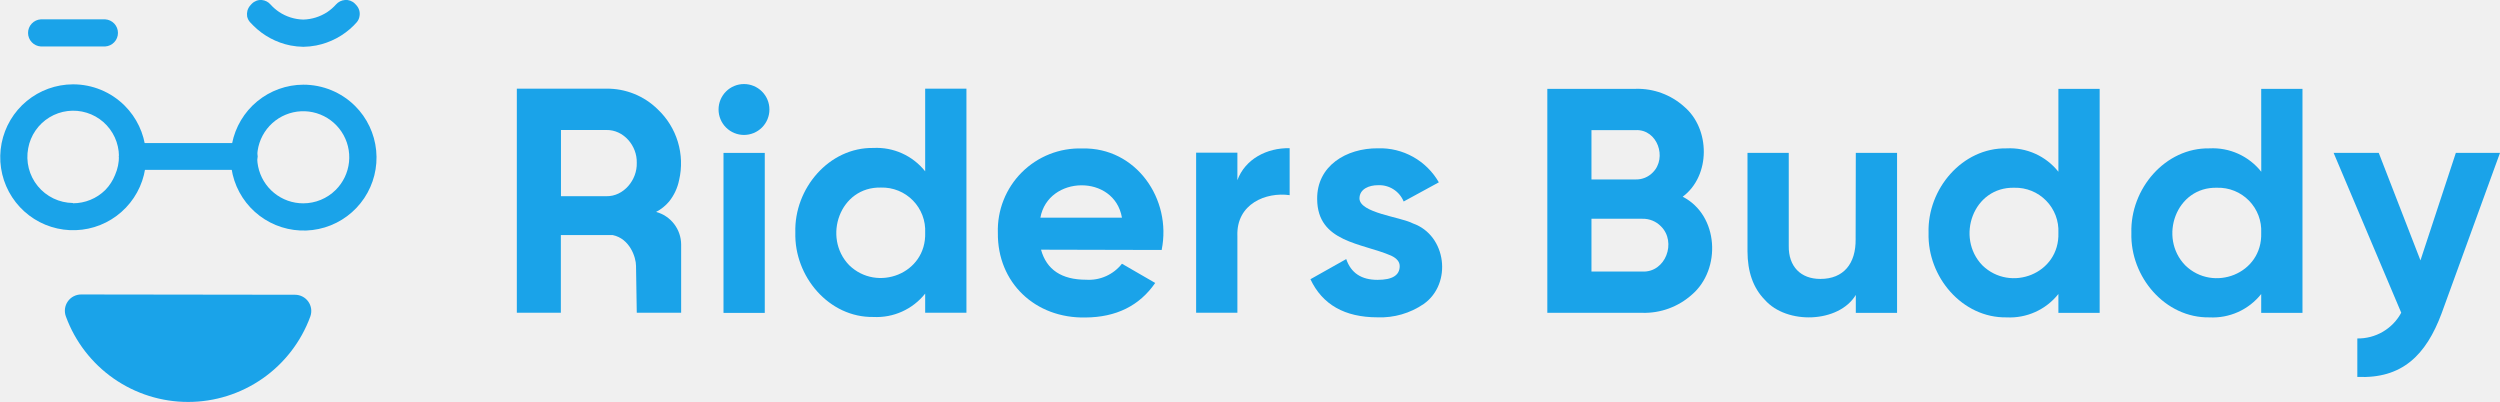
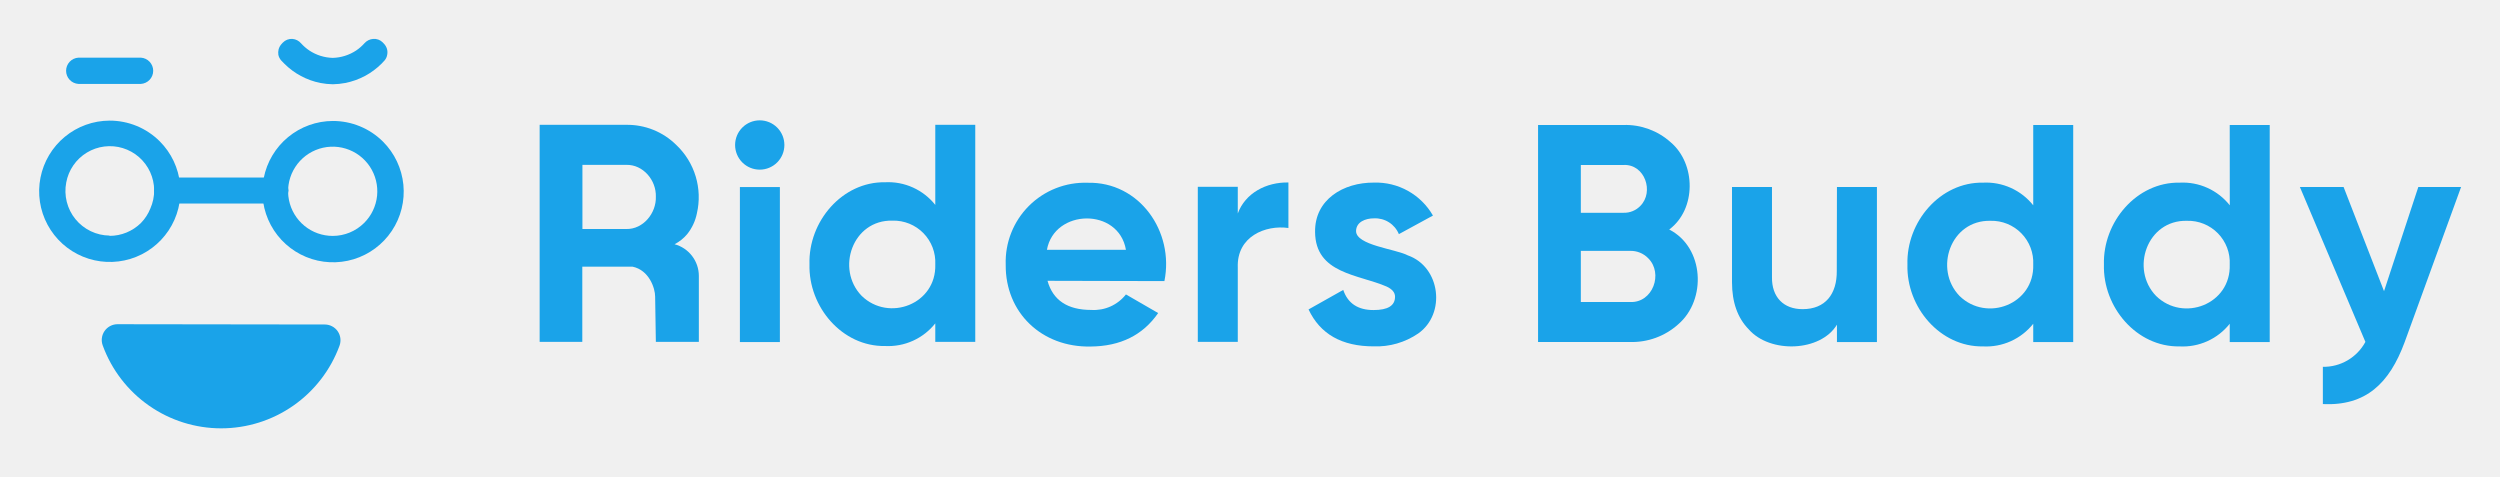
- <svg xmlns="http://www.w3.org/2000/svg" width="249" height="40" viewBox="0 0 249 40" fill="none">
-   <g clip-path="url(#clip0_1315_15804)">
-     <path d="M63.422 31.147L63.348 26.48C63.348 25.654 62.746 23.768 61.02 23.412H55.861V31.147H51.476V8.831H60.396C61.343 8.819 62.283 8.995 63.162 9.349C64.041 9.703 64.841 10.229 65.515 10.895C66.452 11.78 67.142 12.895 67.515 14.129C67.888 15.364 67.932 16.674 67.641 17.93C67.485 18.713 67.142 19.446 66.644 20.069C66.285 20.497 65.844 20.85 65.348 21.107C66.061 21.3 66.691 21.721 67.141 22.307C67.591 22.892 67.838 23.608 67.842 24.347C67.842 26.61 67.842 28.877 67.842 31.147H63.422ZM55.873 12.948V19.542H60.396C62.115 19.576 63.474 17.919 63.422 16.227C63.474 14.507 62.098 12.913 60.396 12.948H55.873Z" fill="#1AA3E9" />
-     <path d="M74.102 13.44C73.43 13.44 72.785 13.173 72.31 12.698C71.835 12.222 71.568 11.578 71.568 10.905C71.568 10.233 71.835 9.589 72.31 9.113C72.785 8.638 73.43 8.371 74.102 8.371C74.773 8.371 75.418 8.638 75.893 9.113C76.368 9.589 76.635 10.233 76.635 10.905C76.635 11.578 76.368 12.222 75.893 12.698C75.418 13.173 74.773 13.44 74.102 13.44V13.44Z" fill="#1AA3E9" />
-     <path d="M76.171 15.229H72.061V31.164H76.171V15.229Z" fill="#1AA3E9" />
-     <path d="M92.147 8.83H96.257V31.147H92.147V29.243C91.534 30.014 90.746 30.627 89.849 31.032C88.952 31.437 87.971 31.622 86.988 31.571C82.585 31.645 79.094 27.557 79.215 23.154C79.089 18.761 82.585 14.662 86.988 14.736C87.971 14.685 88.952 14.87 89.849 15.275C90.746 15.68 91.534 16.293 92.147 17.064V8.83ZM84.575 26.41C87.36 29.128 92.279 27.27 92.147 23.176C92.175 22.587 92.082 21.997 91.873 21.446C91.663 20.894 91.342 20.391 90.929 19.969C90.516 19.547 90.021 19.215 89.474 18.993C88.927 18.772 88.34 18.665 87.75 18.681C83.646 18.578 81.897 23.647 84.575 26.41Z" fill="#1AA3E9" />
-     <path d="M103.686 24.868C104.237 26.863 105.735 27.861 108.18 27.861C108.859 27.905 109.539 27.783 110.16 27.505C110.781 27.227 111.326 26.802 111.746 26.267L115.059 28.182C113.488 30.453 111.175 31.6 108.117 31.622C103.096 31.726 99.335 28.142 99.387 23.205C99.35 22.09 99.541 20.979 99.951 19.941C100.36 18.904 100.978 17.961 101.766 17.172C102.555 16.383 103.497 15.764 104.534 15.354C105.571 14.944 106.682 14.751 107.796 14.788C113.139 14.656 116.733 19.816 115.701 24.897L103.686 24.868ZM103.623 21.68H111.746C110.995 17.311 104.386 17.454 103.623 21.68V21.68Z" fill="#1AA3E9" />
-     <path d="M123.244 17.947C124.013 15.849 126.174 14.713 128.449 14.759V19.438C126.111 19.105 123.118 20.292 123.244 23.509V31.147H119.134V15.206H123.244V17.947Z" fill="#1AA3E9" />
-     <path d="M135.403 19.754C135.403 21.216 139.479 21.594 140.728 22.254C144.087 23.435 144.666 28.263 141.795 30.281C140.448 31.203 138.84 31.668 137.209 31.606C133.937 31.606 131.708 30.34 130.519 27.81L134.085 25.803C134.555 27.187 135.596 27.877 137.209 27.873C138.676 27.873 139.41 27.42 139.41 26.503C139.41 26.078 139.129 25.734 138.562 25.465C135.661 24.198 131.218 24.152 131.19 19.84C131.144 16.514 134.096 14.748 137.243 14.771C138.466 14.732 139.677 15.028 140.745 15.624C141.813 16.221 142.699 17.098 143.308 18.16L139.805 20.069C139.599 19.569 139.244 19.144 138.787 18.854C138.33 18.563 137.795 18.421 137.255 18.446C136.366 18.441 135.414 18.819 135.403 19.754Z" fill="#1AA3E9" />
-     <path d="M167.596 19.593C171.201 21.439 171.459 26.818 168.519 29.341C167.165 30.557 165.396 31.207 163.577 31.158H154.113V8.848H162.907C164.685 8.797 166.415 9.431 167.739 10.619C170.353 12.827 170.399 17.506 167.596 19.593ZM162.907 12.959H158.51V17.873H162.907C163.227 17.882 163.545 17.824 163.841 17.702C164.137 17.581 164.405 17.399 164.626 17.168C166.065 15.728 165.091 12.861 162.907 12.959ZM163.577 27.047C165.905 27.156 167.017 24.1 165.429 22.54C165.189 22.294 164.9 22.1 164.582 21.971C164.263 21.842 163.921 21.78 163.577 21.789H158.51V27.047H163.577Z" fill="#1AA3E9" />
-     <path d="M184.838 15.224H188.948V31.164H184.838V29.375C183.153 32.173 177.959 32.357 175.77 29.857C174.623 28.687 174.05 27.072 174.05 25.012V15.224H178.16V24.501C178.131 26.531 179.341 27.787 181.313 27.781C183.64 27.781 184.85 26.238 184.821 23.83L184.838 15.224Z" fill="#1AA3E9" />
-     <path d="M205.016 8.848H209.126V31.164H205.016V29.283C204.403 30.054 203.616 30.667 202.718 31.072C201.821 31.477 200.84 31.662 199.857 31.611C195.455 31.686 191.964 27.598 192.084 23.194C191.958 18.802 195.455 14.696 199.857 14.777C200.84 14.726 201.821 14.911 202.718 15.316C203.616 15.721 204.403 16.334 205.016 17.105V8.848ZM197.444 26.428C200.23 29.146 205.148 27.288 205.016 23.194C205.045 22.605 204.951 22.017 204.743 21.466C204.534 20.915 204.214 20.413 203.802 19.991C203.391 19.569 202.897 19.237 202.351 19.014C201.805 18.792 201.22 18.684 200.631 18.699C196.515 18.595 194.767 23.664 197.444 26.428Z" fill="#1AA3E9" />
-     <path d="M225.216 8.848H229.327V31.164H225.216V29.283C224.604 30.055 223.817 30.669 222.919 31.074C222.022 31.479 221.041 31.663 220.057 31.611C215.661 31.686 212.164 27.598 212.284 23.194C212.164 18.802 215.661 14.696 220.063 14.777C221.046 14.725 222.028 14.909 222.925 15.314C223.823 15.719 224.61 16.333 225.222 17.105L225.216 8.848ZM217.65 26.428C220.436 29.146 225.354 27.288 225.216 23.194C225.246 22.604 225.153 22.015 224.944 21.462C224.735 20.91 224.414 20.407 224.001 19.985C223.588 19.563 223.092 19.23 222.545 19.009C221.997 18.788 221.41 18.682 220.82 18.699C216.721 18.595 214.961 23.664 217.65 26.428Z" fill="#1AA3E9" />
-     <path d="M244.603 15.224H249L243.193 31.187C241.628 35.407 239.226 37.741 234.79 37.54V33.71C235.683 33.724 236.564 33.493 237.335 33.041C238.107 32.589 238.739 31.934 239.163 31.147C236.92 25.837 234.675 20.529 232.428 15.224H236.922L241.078 25.935L244.603 15.224Z" fill="#1AA3E9" />
-     <path d="M8.094 29.329C7.829 29.327 7.568 29.39 7.334 29.512C7.099 29.634 6.898 29.812 6.748 30.029C6.597 30.247 6.502 30.498 6.471 30.761C6.44 31.024 6.474 31.29 6.569 31.537C7.484 34.029 9.141 36.18 11.317 37.699C13.492 39.219 16.082 40.033 18.736 40.033C21.39 40.033 23.979 39.219 26.155 37.699C28.331 36.18 29.988 34.029 30.903 31.537C30.993 31.292 31.023 31.029 30.991 30.77C30.957 30.511 30.862 30.264 30.713 30.05C30.564 29.836 30.365 29.661 30.133 29.541C29.902 29.42 29.645 29.357 29.384 29.358L8.094 29.329Z" fill="#1AA3E9" />
-     <path d="M10.484 1.927H4.058C3.716 1.949 3.394 2.101 3.159 2.352C2.924 2.603 2.794 2.933 2.794 3.277C2.794 3.621 2.924 3.952 3.159 4.202C3.394 4.453 3.716 4.605 4.058 4.627H10.484C10.827 4.605 11.149 4.453 11.383 4.202C11.618 3.952 11.749 3.621 11.749 3.277C11.749 2.933 11.618 2.603 11.383 2.352C11.149 2.101 10.827 1.949 10.484 1.927V1.927Z" fill="#1AA3E9" />
-     <path d="M35.809 1.605C35.778 1.827 35.684 2.036 35.54 2.208C35.443 2.322 35.334 2.431 35.23 2.54C34.209 3.559 32.908 4.252 31.493 4.53C31.072 4.611 30.644 4.655 30.215 4.662C29.785 4.655 29.358 4.611 28.936 4.53C27.529 4.249 26.236 3.556 25.222 2.54C25.113 2.431 25.004 2.322 24.901 2.208C24.758 2.044 24.659 1.847 24.614 1.634C24.586 1.443 24.596 1.248 24.643 1.061C24.706 0.846 24.82 0.649 24.975 0.487L25.078 0.378C25.206 0.246 25.36 0.144 25.532 0.078C25.703 0.013 25.887 -0.014 26.07 -8.80861e-06V-8.80861e-06C26.408 0.03 26.72 0.19 26.942 0.447C27.197 0.73 27.485 0.98 27.801 1.193C28.518 1.668 29.355 1.93 30.215 1.95C31.068 1.925 31.898 1.663 32.611 1.193C32.925 0.98 33.212 0.73 33.465 0.447C33.693 0.187 34.014 0.027 34.359 -8.80861e-06V-8.80861e-06C34.54 -0.016 34.722 0.008 34.892 0.07C35.063 0.133 35.218 0.232 35.345 0.361L35.448 0.47C35.608 0.63 35.724 0.827 35.786 1.044C35.835 1.227 35.843 1.419 35.809 1.605Z" fill="#1AA3E9" />
-     <path d="M24.156 14.248H13.328C12.953 14.228 12.584 14.357 12.304 14.608C12.024 14.858 11.854 15.209 11.832 15.585C11.854 15.96 12.024 16.311 12.304 16.561C12.584 16.812 12.953 16.941 13.328 16.921H24.156C24.532 16.942 24.902 16.814 25.183 16.564C25.465 16.313 25.636 15.961 25.658 15.585C25.636 15.208 25.465 14.856 25.183 14.605C24.902 14.355 24.532 14.227 24.156 14.248V14.248Z" fill="#1AA3E9" />
-     <path d="M7.263 8.4C5.584 8.406 3.958 8.993 2.663 10.063C1.368 11.132 0.484 12.617 0.16 14.266C-0.163 15.914 0.094 17.624 0.889 19.103C1.684 20.583 2.966 21.742 4.519 22.382C6.071 23.022 7.798 23.104 9.404 22.615C11.011 22.125 12.398 21.093 13.329 19.696C14.261 18.299 14.68 16.621 14.514 14.95C14.349 13.278 13.61 11.715 12.422 10.528C11.745 9.851 10.94 9.314 10.055 8.949C9.169 8.584 8.22 8.398 7.263 8.4ZM7.263 20.218C6.591 20.211 5.929 20.056 5.323 19.765C4.717 19.473 4.183 19.052 3.758 18.532C3.333 18.011 3.028 17.403 2.864 16.751C2.7 16.099 2.681 15.419 2.809 14.759C2.925 14.127 3.174 13.526 3.539 12.997C3.904 12.467 4.376 12.021 4.926 11.688C5.475 11.354 6.089 11.14 6.727 11.061C7.365 10.981 8.012 11.037 8.627 11.226C9.241 11.414 9.809 11.731 10.293 12.154C10.776 12.578 11.165 13.099 11.433 13.684C11.701 14.268 11.842 14.902 11.848 15.545C11.853 16.188 11.723 16.825 11.465 17.414C11.242 17.976 10.911 18.489 10.49 18.922C9.631 19.772 8.471 20.248 7.263 20.247V20.218Z" fill="#1AA3E9" />
-     <path d="M30.215 8.435C28.536 8.44 26.91 9.028 25.615 10.097C24.32 11.166 23.436 12.652 23.112 14.3C22.789 15.948 23.046 17.658 23.841 19.138C24.636 20.617 25.919 21.776 27.471 22.416C29.024 23.056 30.75 23.139 32.356 22.649C33.963 22.159 35.35 21.128 36.281 19.73C37.213 18.333 37.632 16.655 37.467 14.984C37.301 13.312 36.562 11.749 35.374 10.562C34.004 9.197 32.148 8.432 30.215 8.435V8.435ZM30.215 20.252C29.153 20.255 28.122 19.89 27.3 19.217C26.477 18.545 25.913 17.607 25.705 16.565C25.496 15.523 25.656 14.441 26.156 13.504C26.657 12.567 27.467 11.832 28.449 11.426C29.431 11.02 30.523 10.967 31.539 11.277C32.555 11.587 33.432 12.241 34.02 13.126C34.608 14.01 34.871 15.072 34.764 16.129C34.656 17.187 34.185 18.174 33.431 18.922C32.575 19.771 31.42 20.249 30.215 20.252V20.252Z" fill="#1AA3E9" />
+ <svg xmlns="http://www.w3.org/2000/svg" width="257" height="49" viewBox="0 0 257 49" fill="none">
+   <g clip-path="url(#clip0_1347_17067)">
+     <path d="M67.422 35.147L67.348 30.48C67.348 29.654 66.746 27.768 65.02 27.412H59.861V35.147H55.476V12.831H64.396C65.343 12.819 66.283 12.995 67.162 13.349C68.041 13.704 68.841 14.229 69.515 14.895C70.452 15.78 71.142 16.895 71.515 18.129C71.888 19.363 71.932 20.674 71.641 21.93C71.485 22.713 71.142 23.446 70.644 24.069C70.285 24.497 69.844 24.85 69.348 25.107C70.061 25.3 70.691 25.721 71.141 26.307C71.591 26.892 71.838 27.608 71.842 28.347C71.842 30.61 71.842 32.877 71.842 35.147H67.422ZM59.873 16.948V23.542H64.396C66.115 23.576 67.474 21.919 67.422 20.227C67.474 18.507 66.098 16.913 64.396 16.948H59.873Z" fill="#1AA3E9" />
+     <path d="M78.102 17.44C77.43 17.44 76.785 17.173 76.31 16.698C75.835 16.222 75.568 15.578 75.568 14.905C75.568 14.233 75.835 13.589 76.31 13.113C76.785 12.638 77.43 12.371 78.102 12.371C78.773 12.371 79.418 12.638 79.893 13.113C80.368 13.589 80.635 14.233 80.635 14.905C80.635 15.578 80.368 16.222 79.893 16.698C79.418 17.173 78.773 17.44 78.102 17.44V17.44Z" fill="#1AA3E9" />
+     <path d="M80.171 19.23H76.061V35.164H80.171V19.23Z" fill="#1AA3E9" />
+     <path d="M96.147 12.83H100.257V35.147H96.147V33.243C95.534 34.014 94.746 34.627 93.849 35.032C92.952 35.437 91.971 35.621 90.988 35.571C86.585 35.645 83.094 31.557 83.215 27.154C83.089 22.761 86.585 18.662 90.988 18.736C91.971 18.685 92.952 18.87 93.849 19.275C94.746 19.68 95.534 20.293 96.147 21.064V12.83ZM88.575 30.41C91.36 33.128 96.279 31.27 96.147 27.176C96.175 26.587 96.082 25.997 95.873 25.446C95.663 24.894 95.342 24.391 94.929 23.969C94.516 23.547 94.021 23.215 93.474 22.993C92.927 22.772 92.34 22.665 91.75 22.681C87.646 22.578 85.897 27.647 88.575 30.41Z" fill="#1AA3E9" />
+     <path d="M107.686 28.868C108.237 30.863 109.735 31.861 112.18 31.861C112.859 31.905 113.539 31.783 114.16 31.505C114.781 31.227 115.326 30.802 115.746 30.267L119.059 32.182C117.488 34.453 115.175 35.6 112.117 35.623C107.096 35.726 103.335 32.142 103.387 27.205C103.349 26.09 103.541 24.979 103.951 23.941C104.36 22.904 104.978 21.961 105.766 21.172C106.555 20.383 107.497 19.764 108.534 19.354C109.571 18.944 110.682 18.751 111.796 18.788C117.139 18.656 120.733 23.816 119.701 28.897L107.686 28.868ZM107.623 25.68H115.746C114.995 21.311 108.386 21.454 107.623 25.68V25.68Z" fill="#1AA3E9" />
+     <path d="M127.244 21.947C128.013 19.849 130.174 18.713 132.449 18.759V23.438C130.111 23.105 127.118 24.292 127.244 27.509V35.147H123.134V19.206H127.244V21.947Z" fill="#1AA3E9" />
+     <path d="M139.403 23.754C139.403 25.216 143.479 25.594 144.728 26.254C148.087 27.435 148.666 32.263 145.795 34.281C144.448 35.203 142.84 35.668 141.209 35.606C137.937 35.606 135.708 34.34 134.519 31.81L138.085 29.803C138.555 31.187 139.596 31.877 141.209 31.873C142.676 31.873 143.41 31.42 143.41 30.503C143.41 30.078 143.129 29.734 142.562 29.465C139.661 28.198 135.218 28.152 135.19 23.84C135.144 20.514 138.096 18.748 141.243 18.771C142.466 18.733 143.677 19.028 144.745 19.625C145.813 20.221 146.699 21.098 147.308 22.16L143.805 24.069C143.599 23.569 143.244 23.144 142.787 22.854C142.33 22.563 141.795 22.421 141.255 22.446C140.366 22.441 139.414 22.819 139.403 23.754Z" fill="#1AA3E9" />
+     <path d="M171.596 23.593C175.201 25.439 175.459 30.818 172.519 33.341C171.165 34.557 169.396 35.207 167.577 35.158H158.113V12.848H166.907C168.685 12.797 170.415 13.431 171.739 14.619C174.353 16.827 174.399 21.506 171.596 23.593ZM166.907 16.959H162.51V21.873H166.907C167.227 21.882 167.545 21.824 167.841 21.702C168.137 21.581 168.405 21.399 168.626 21.168C170.065 19.728 169.091 16.861 166.907 16.959ZM167.577 31.047C169.905 31.156 171.017 28.1 169.429 26.54C169.189 26.294 168.9 26.1 168.582 25.971C168.263 25.842 167.921 25.78 167.577 25.789H162.51V31.047H167.577Z" fill="#1AA3E9" />
+     <path d="M188.838 19.224H192.948V35.164H188.838V33.375C187.153 36.173 181.959 36.357 179.77 33.857C178.623 32.687 178.05 31.072 178.05 29.012V19.224H182.16V28.501C182.131 30.531 183.341 31.787 185.313 31.781C187.64 31.781 188.85 30.238 188.821 27.83L188.838 19.224Z" fill="#1AA3E9" />
+     <path d="M209.016 12.848H213.126V35.164H209.016V33.283C208.403 34.054 207.616 34.667 206.718 35.072C205.821 35.477 204.84 35.662 203.857 35.611C199.455 35.686 195.964 31.598 196.084 27.194C195.958 22.802 199.455 18.696 203.857 18.777C204.84 18.726 205.821 18.911 206.718 19.316C207.616 19.721 208.403 20.334 209.016 21.105V12.848ZM201.444 30.428C204.23 33.146 209.148 31.288 209.016 27.194C209.045 26.605 208.951 26.017 208.743 25.466C208.534 24.915 208.214 24.413 207.802 23.991C207.391 23.569 206.897 23.237 206.351 23.014C205.805 22.792 205.22 22.684 204.631 22.699C200.515 22.595 198.767 27.664 201.444 30.428Z" fill="#1AA3E9" />
+     <path d="M229.216 12.848H233.327V35.164H229.216V33.283C228.604 34.055 227.817 34.669 226.919 35.074C226.022 35.479 225.041 35.663 224.057 35.611C219.661 35.686 216.164 31.598 216.284 27.194C216.164 22.802 219.661 18.696 224.063 18.777C225.046 18.724 226.028 18.909 226.925 19.314C227.823 19.719 228.61 20.333 229.222 21.105L229.216 12.848ZM221.65 30.428C224.436 33.146 229.354 31.288 229.216 27.194C229.246 26.604 229.153 26.015 228.944 25.462C228.735 24.91 228.414 24.407 228.001 23.985C227.588 23.563 227.092 23.23 226.545 23.009C225.997 22.788 225.41 22.682 224.82 22.699C220.721 22.595 218.961 27.664 221.65 30.428Z" fill="#1AA3E9" />
+     <path d="M248.603 19.224H253L247.193 35.187C245.628 39.407 243.226 41.741 238.79 41.54V37.71C239.683 37.724 240.564 37.493 241.335 37.041C242.107 36.589 242.739 35.934 243.163 35.147C240.92 29.837 238.675 24.529 236.428 19.224H240.922L245.078 29.935L248.603 19.224Z" fill="#1AA3E9" />
+     <path d="M12.094 33.329C11.829 33.327 11.569 33.39 11.334 33.512C11.099 33.634 10.898 33.812 10.748 34.029C10.597 34.247 10.502 34.498 10.471 34.761C10.44 35.024 10.474 35.29 10.569 35.537C11.484 38.029 13.141 40.18 15.317 41.699C17.492 43.219 20.082 44.033 22.736 44.033C25.39 44.033 27.979 43.219 30.155 41.699C32.331 40.18 33.988 38.029 34.903 35.537C34.993 35.292 35.023 35.029 34.99 34.77C34.957 34.511 34.862 34.264 34.713 34.05C34.564 33.836 34.365 33.661 34.133 33.541C33.902 33.42 33.645 33.357 33.384 33.358L12.094 33.329Z" fill="#1AA3E9" />
+     <path d="M14.484 5.927H8.058C7.715 5.949 7.394 6.101 7.159 6.352C6.924 6.603 6.794 6.933 6.794 7.277C6.794 7.621 6.924 7.952 7.159 8.202C7.394 8.453 7.715 8.605 8.058 8.627H14.484C14.827 8.605 15.149 8.453 15.383 8.202C15.618 7.952 15.749 7.621 15.749 7.277C15.749 6.933 15.618 6.603 15.383 6.352C15.149 6.101 14.827 5.949 14.484 5.927V5.927Z" fill="#1AA3E9" />
+     <path d="M39.809 5.606C39.778 5.827 39.684 6.036 39.54 6.208C39.443 6.322 39.334 6.431 39.23 6.54C38.209 7.559 36.908 8.252 35.493 8.53C35.072 8.611 34.644 8.655 34.215 8.662C33.785 8.655 33.358 8.611 32.936 8.53C31.529 8.249 30.236 7.556 29.222 6.54C29.113 6.431 29.004 6.322 28.901 6.208C28.758 6.044 28.659 5.847 28.614 5.634C28.586 5.443 28.596 5.248 28.643 5.061C28.706 4.846 28.82 4.649 28.975 4.487L29.078 4.378C29.206 4.246 29.36 4.144 29.532 4.078C29.703 4.013 29.887 3.986 30.07 4V4C30.408 4.03 30.72 4.19 30.942 4.447C31.197 4.73 31.485 4.98 31.801 5.193C32.518 5.668 33.355 5.93 34.215 5.95C35.068 5.925 35.898 5.663 36.611 5.193C36.925 4.98 37.212 4.73 37.465 4.447C37.693 4.187 38.014 4.027 38.359 4V4C38.54 3.984 38.722 4.008 38.892 4.07C39.063 4.133 39.218 4.232 39.345 4.361L39.448 4.47C39.608 4.63 39.724 4.827 39.786 5.044C39.835 5.227 39.843 5.419 39.809 5.606Z" fill="#1AA3E9" />
+     <path d="M28.156 18.248H17.328C16.953 18.228 16.584 18.357 16.304 18.608C16.024 18.858 15.854 19.209 15.832 19.584C15.854 19.96 16.024 20.311 16.304 20.561C16.584 20.812 16.953 20.941 17.328 20.921H28.156C28.532 20.942 28.902 20.814 29.183 20.564C29.465 20.313 29.636 19.961 29.658 19.584C29.636 19.208 29.465 18.856 29.183 18.605C28.902 18.355 28.532 18.227 28.156 18.248V18.248Z" fill="#1AA3E9" />
+     <path d="M11.263 12.4C9.584 12.406 7.958 12.993 6.663 14.063C5.368 15.132 4.484 16.617 4.16 18.266C3.837 19.914 4.094 21.624 4.889 23.103C5.684 24.583 6.966 25.742 8.519 26.382C10.071 27.022 11.798 27.104 13.404 26.615C15.011 26.125 16.398 25.093 17.329 23.696C18.261 22.299 18.68 20.621 18.514 18.95C18.349 17.278 17.61 15.715 16.422 14.528C15.745 13.851 14.94 13.314 14.055 12.949C13.169 12.584 12.22 12.398 11.263 12.4ZM11.263 24.218C10.591 24.211 9.929 24.056 9.323 23.765C8.717 23.473 8.183 23.052 7.758 22.532C7.333 22.011 7.028 21.403 6.864 20.751C6.7 20.099 6.681 19.419 6.809 18.759C6.925 18.127 7.174 17.526 7.539 16.997C7.904 16.468 8.376 16.021 8.926 15.688C9.475 15.354 10.089 15.14 10.727 15.061C11.365 14.981 12.012 15.037 12.627 15.226C13.241 15.414 13.809 15.731 14.293 16.154C14.776 16.578 15.165 17.099 15.433 17.683C15.701 18.268 15.842 18.902 15.848 19.545C15.853 20.188 15.723 20.825 15.465 21.414C15.242 21.976 14.911 22.489 14.49 22.922C13.631 23.772 12.471 24.248 11.263 24.247V24.218Z" fill="#1AA3E9" />
+     <path d="M34.215 12.435C32.536 12.44 30.91 13.028 29.615 14.097C28.32 15.166 27.436 16.652 27.112 18.3C26.789 19.948 27.046 21.658 27.841 23.138C28.636 24.617 29.919 25.776 31.471 26.416C33.024 27.056 34.75 27.139 36.356 26.649C37.963 26.159 39.35 25.128 40.281 23.73C41.213 22.333 41.632 20.655 41.467 18.984C41.301 17.312 40.562 15.749 39.374 14.562C38.004 13.197 36.148 12.432 34.215 12.435V12.435ZM34.215 24.252C33.153 24.255 32.122 23.89 31.3 23.217C30.477 22.545 29.913 21.607 29.705 20.565C29.496 19.523 29.656 18.441 30.156 17.504C30.657 16.567 31.467 15.832 32.449 15.426C33.431 15.02 34.523 14.967 35.539 15.277C36.555 15.587 37.432 16.241 38.02 17.125C38.608 18.01 38.871 19.072 38.764 20.129C38.656 21.187 38.185 22.174 37.431 22.922C36.575 23.771 35.42 24.249 34.215 24.252V24.252Z" fill="#1AA3E9" />
  </g>
  <defs>
-     <clipPath id="clip0_1315_15804">
-       <rect width="249" height="40" fill="white" />
+     <clipPath id="clip0_1347_17067">
+       <rect width="249" height="40" fill="white" transform="translate(4 4)" />
    </clipPath>
  </defs>
</svg>
